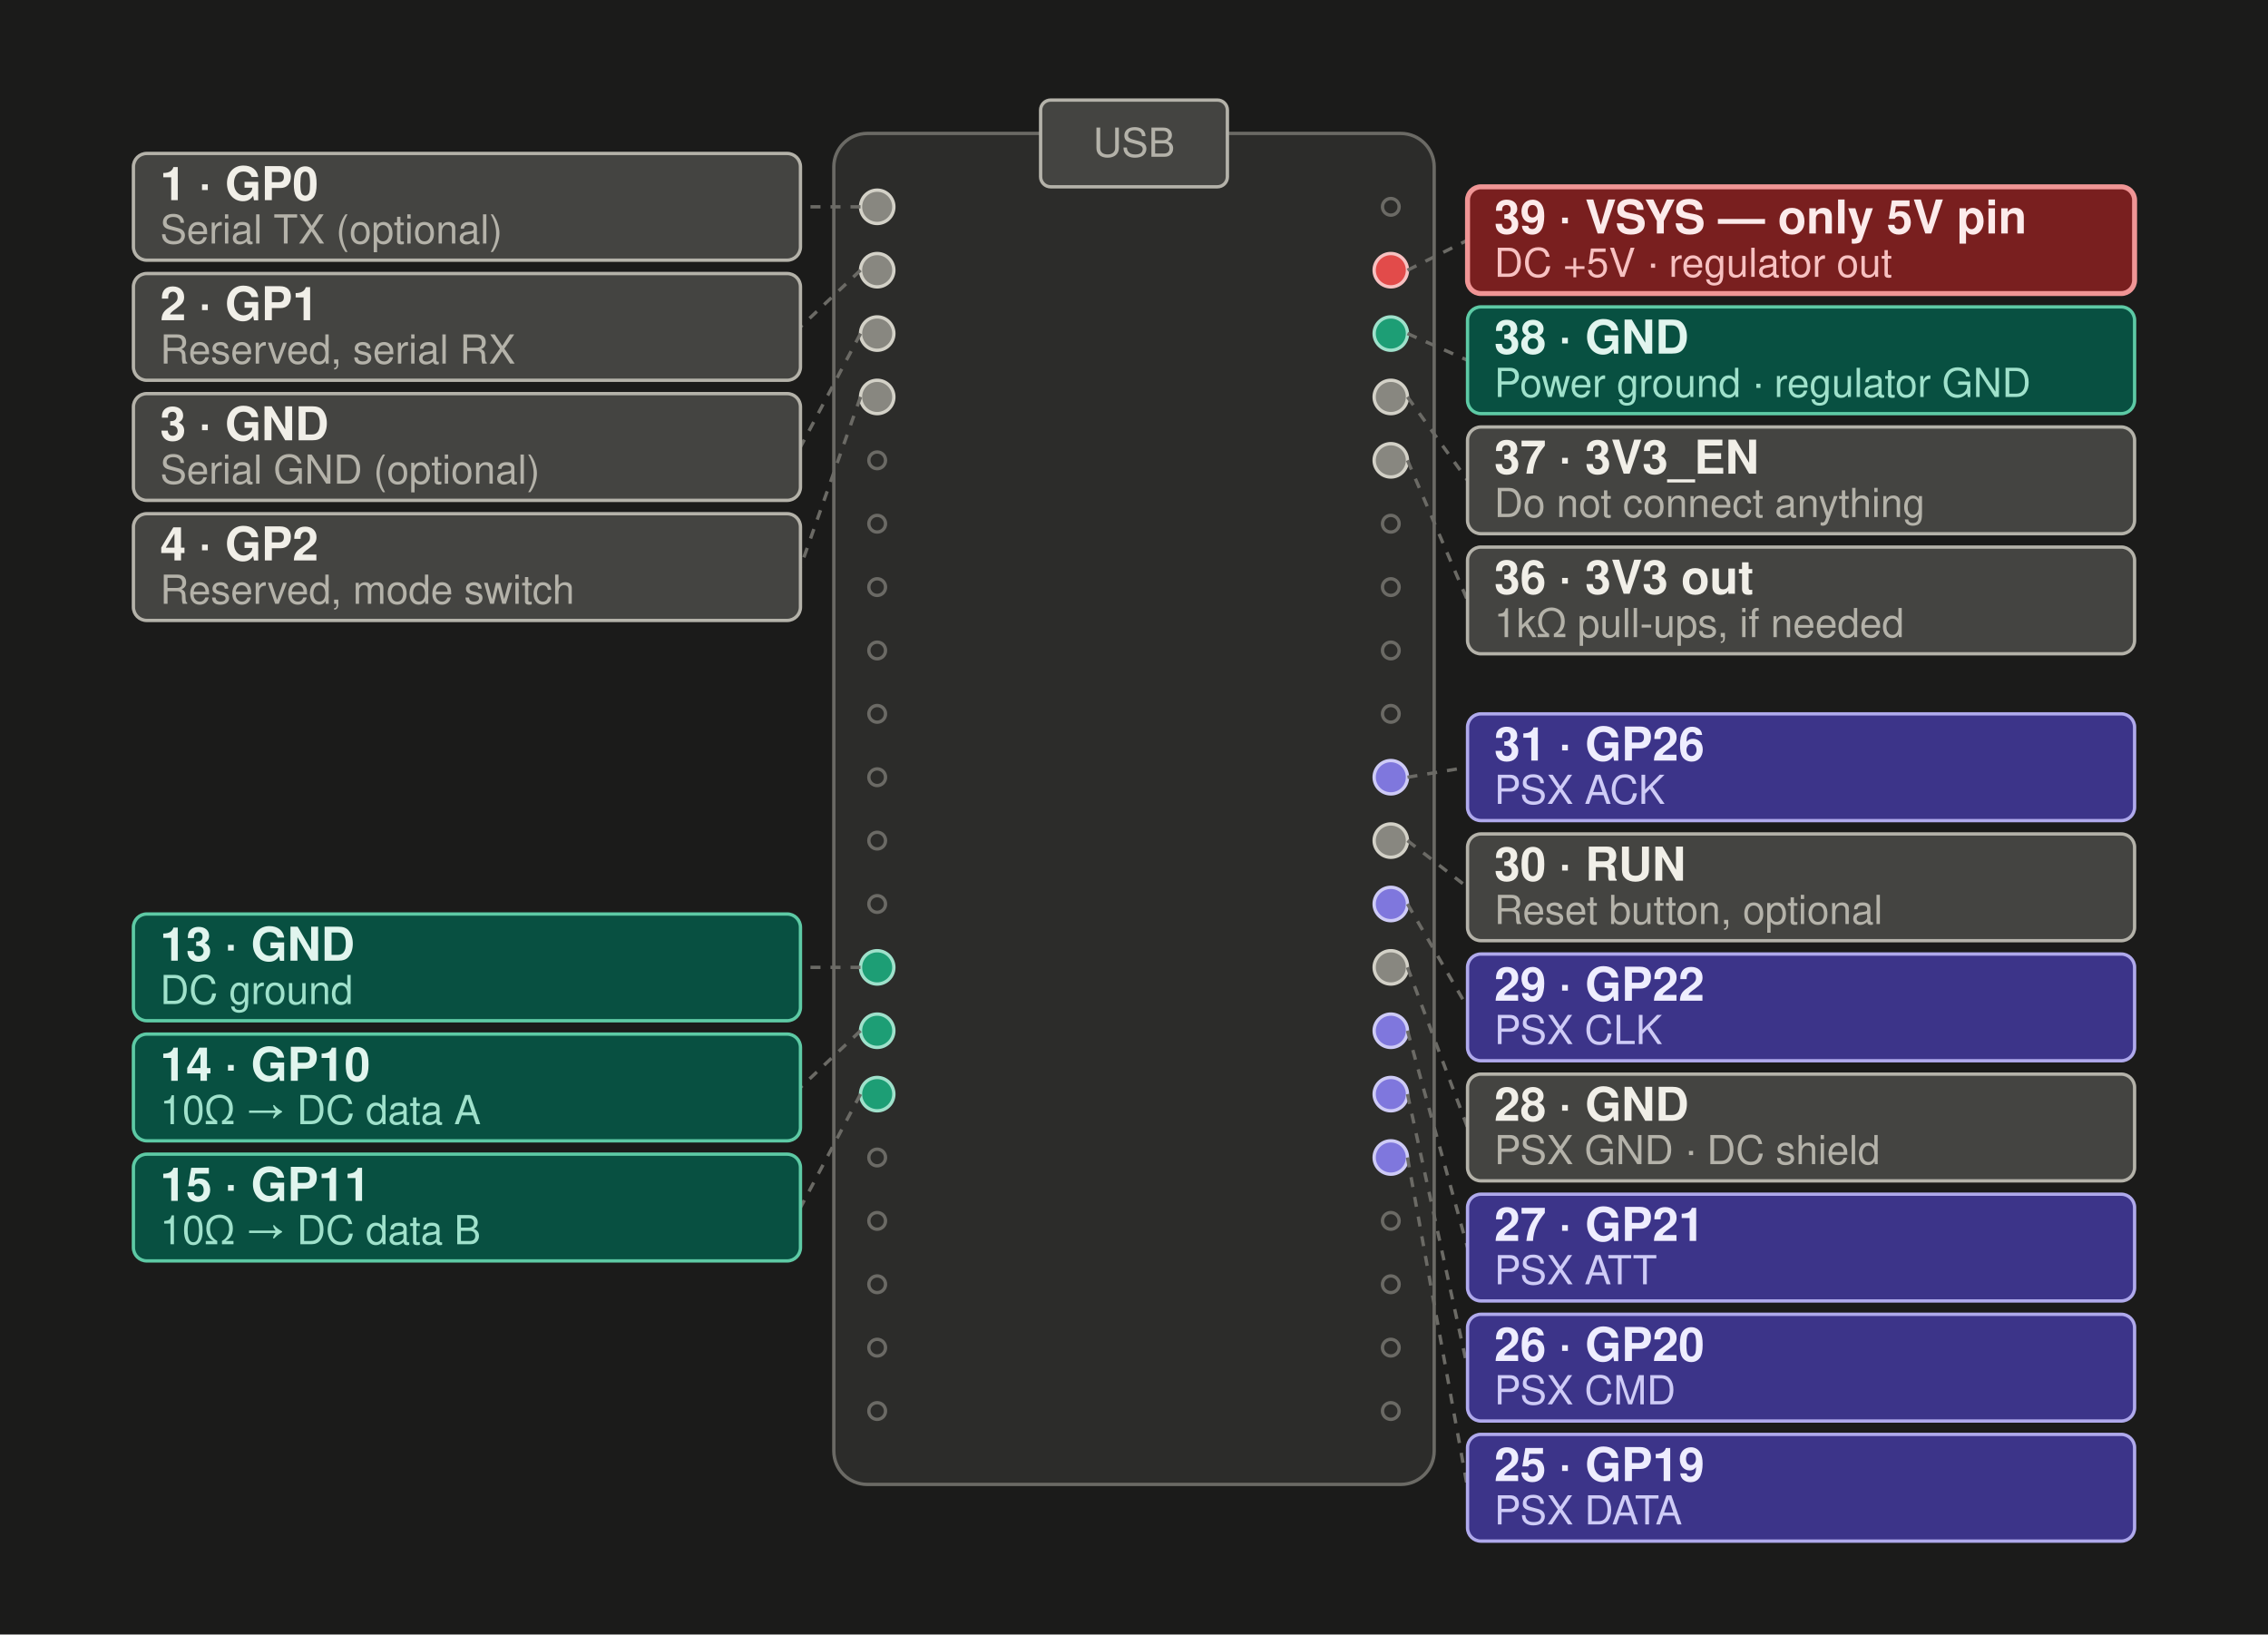
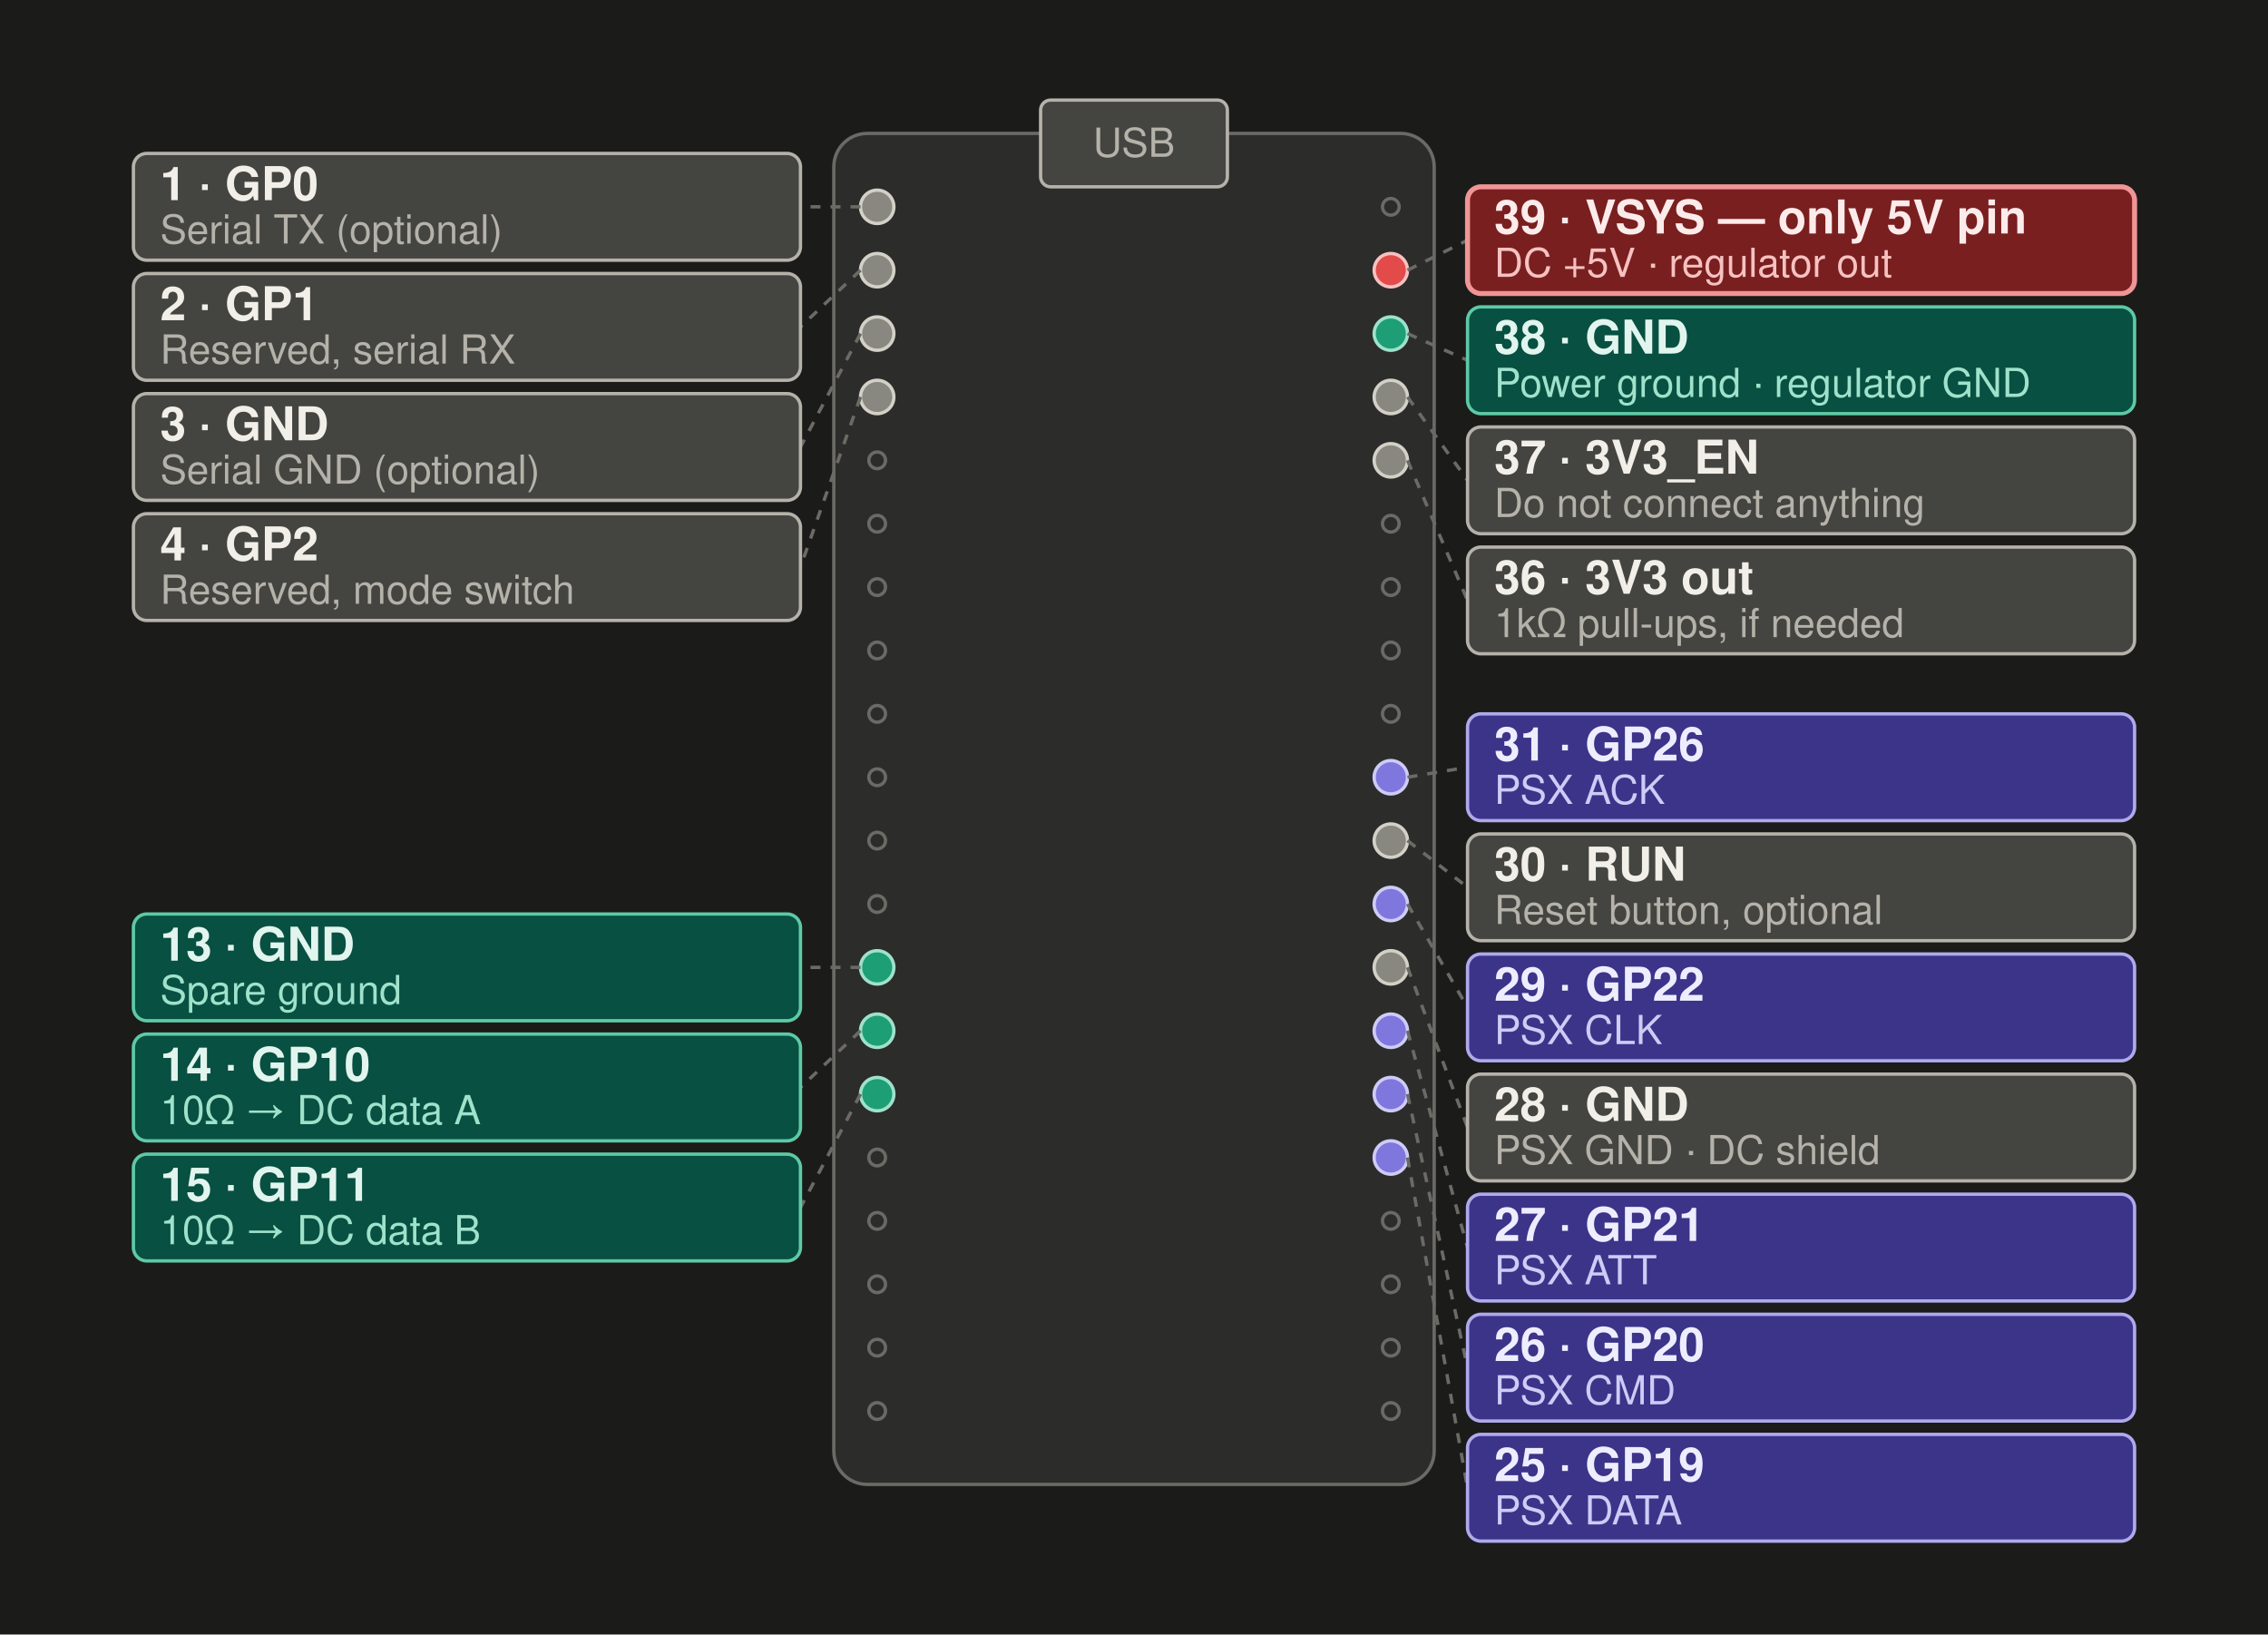
<svg xmlns="http://www.w3.org/2000/svg" width="680" height="490" viewBox="0 0 680 490" role="img">
  <style>
text { font-family: "Segoe UI", "Helvetica Neue", Helvetica, Arial, sans-serif; }
.th { font-size: 14px; font-weight: 600; }
.ts { font-size: 12px; font-weight: 400; }
.leader { stroke: #6b6a65; stroke-width: 1; stroke-dasharray: 3 3; fill: none; }
.gray  rect { fill: #444441; stroke: #B4B2A9; stroke-width: 1; }
.gray  .th  { fill: #F1EFE8; } .gray  .ts { fill: #B4B2A9; }
.teal  rect { fill: #085041; stroke: #5DCAA5; stroke-width: 1; }
.teal  .th  { fill: #E1F5EE; } .teal  .ts { fill: #9FE1CB; }
.purple rect { fill: #3C3489; stroke: #AFA9EC; stroke-width: 1; }
.purple .th { fill: #EEEDFE; } .purple .ts { fill: #CECBF6; }
.red   rect { fill: #791F1F; stroke: #F09595; stroke-width: 1.5; }
.red   .th  { fill: #FCEBEB; } .red   .ts { fill: #F7C1C1; }
.pin-gray   { fill: #888780; stroke: #D3D1C7; stroke-width: 1; }
.pin-teal   { fill: #1D9E75; stroke: #9FE1CB; stroke-width: 1; }
.pin-purple { fill: #7F77DD; stroke: #CECBF6; stroke-width: 1; }
.pin-red    { fill: #E24B4A; stroke: #F7C1C1; stroke-width: 1; }
.pin-unused { fill: #2C2C2A; stroke: #6b6a65; stroke-width: 1; }
</style>
  <rect x="0" y="0" width="680" height="490" fill="#1b1b1a" />
  <rect x="250" y="40" width="180" height="405" rx="10" fill="#2C2C2A" stroke="#6b6a65" stroke-width="1" />
  <g class="gray">
    <rect x="312" y="30" width="56" height="26" rx="3" />
    <text class="ts" x="340" y="47" text-anchor="middle">USB</text>
  </g>
  <g class="pin-unused">
    <circle cx="263" cy="138" r="2.5" />
    <circle cx="263" cy="157" r="2.5" />
    <circle cx="263" cy="176" r="2.5" />
    <circle cx="263" cy="195" r="2.5" />
    <circle cx="263" cy="214" r="2.5" />
    <circle cx="263" cy="233" r="2.5" />
    <circle cx="263" cy="252" r="2.5" />
    <circle cx="263" cy="271" r="2.5" />
    <circle cx="263" cy="347" r="2.5" />
    <circle cx="263" cy="366" r="2.5" />
    <circle cx="263" cy="385" r="2.5" />
    <circle cx="263" cy="404" r="2.5" />
    <circle cx="263" cy="423" r="2.5" />
    <circle cx="417" cy="62" r="2.5" />
    <circle cx="417" cy="157" r="2.5" />
    <circle cx="417" cy="176" r="2.5" />
    <circle cx="417" cy="195" r="2.5" />
    <circle cx="417" cy="214" r="2.5" />
    <circle cx="417" cy="366" r="2.5" />
    <circle cx="417" cy="385" r="2.5" />
    <circle cx="417" cy="404" r="2.5" />
    <circle cx="417" cy="423" r="2.5" />
  </g>
  <g class="pin-gray">
    <circle cx="263" cy="62" r="5" />
    <circle cx="263" cy="81" r="5" />
    <circle cx="263" cy="100" r="5" />
    <circle cx="263" cy="119" r="5" />
    <circle cx="417" cy="119" r="5" />
    <circle cx="417" cy="138" r="5" />
    <circle cx="417" cy="252" r="5" />
    <circle cx="417" cy="290" r="5" />
  </g>
  <g class="pin-teal">
    <circle cx="263" cy="290" r="5" />
    <circle cx="263" cy="309" r="5" />
    <circle cx="263" cy="328" r="5" />
    <circle cx="417" cy="100" r="5" />
  </g>
  <g class="pin-red">
    <circle cx="417" cy="81" r="5" />
  </g>
  <g class="pin-purple">
    <circle cx="417" cy="233" r="5" />
    <circle cx="417" cy="271" r="5" />
    <circle cx="417" cy="309" r="5" />
    <circle cx="417" cy="328" r="5" />
    <circle cx="417" cy="347" r="5" />
  </g>
  <g class="leader">
    <line x1="258" y1="62" x2="240" y2="62" />
    <line x1="258" y1="81" x2="240" y2="98" />
    <line x1="258" y1="100" x2="240" y2="134" />
    <line x1="258" y1="119" x2="240" y2="170" />
    <line x1="258" y1="290" x2="240" y2="290" />
    <line x1="258" y1="309" x2="240" y2="326" />
    <line x1="258" y1="328" x2="240" y2="362" />
    <line x1="422" y1="81" x2="440" y2="72" />
    <line x1="422" y1="100" x2="440" y2="108" />
    <line x1="422" y1="119" x2="440" y2="144" />
    <line x1="422" y1="138" x2="440" y2="180" />
    <line x1="422" y1="233" x2="440" y2="230" />
    <line x1="422" y1="252" x2="440" y2="266" />
    <line x1="422" y1="271" x2="440" y2="302" />
    <line x1="422" y1="290" x2="440" y2="338" />
    <line x1="422" y1="309" x2="440" y2="374" />
    <line x1="422" y1="328" x2="440" y2="410" />
    <line x1="422" y1="347" x2="440" y2="446" />
  </g>
  <g class="gray">
    <rect x="40" y="46" width="200" height="32" rx="4" />
    <text class="th" x="48" y="60">1 · GP0</text>
    <text class="ts" x="48" y="73">Serial TX (optional)</text>
  </g>
  <g class="gray">
    <rect x="40" y="82" width="200" height="32" rx="4" />
    <text class="th" x="48" y="96">2 · GP1</text>
    <text class="ts" x="48" y="109">Reserved, serial RX</text>
  </g>
  <g class="gray">
    <rect x="40" y="118" width="200" height="32" rx="4" />
    <text class="th" x="48" y="132">3 · GND</text>
    <text class="ts" x="48" y="145">Serial GND (optional)</text>
  </g>
  <g class="gray">
    <rect x="40" y="154" width="200" height="32" rx="4" />
    <text class="th" x="48" y="168">4 · GP2</text>
    <text class="ts" x="48" y="181">Reserved, mode switch</text>
  </g>
  <g class="teal">
    <rect x="40" y="274" width="200" height="32" rx="4" />
    <text class="th" x="48" y="288">13 · GND</text>
-     <text class="ts" x="48" y="301">DC ground</text>
+     <text class="ts" x="48" y="301">Spare ground</text>
  </g>
  <g class="teal">
    <rect x="40" y="310" width="200" height="32" rx="4" />
    <text class="th" x="48" y="324">14 · GP10</text>
    <text class="ts" x="48" y="337">10Ω → DC data A</text>
  </g>
  <g class="teal">
    <rect x="40" y="346" width="200" height="32" rx="4" />
    <text class="th" x="48" y="360">15 · GP11</text>
    <text class="ts" x="48" y="373">10Ω → DC data B</text>
  </g>
  <g class="red">
    <rect x="440" y="56" width="200" height="32" rx="4" />
    <text class="th" x="448" y="70">39 · VSYS — only 5V pin</text>
    <text class="ts" x="448" y="83">DC +5V · regulator out</text>
  </g>
  <g class="teal">
    <rect x="440" y="92" width="200" height="32" rx="4" />
    <text class="th" x="448" y="106">38 · GND</text>
    <text class="ts" x="448" y="119">Power ground · regulator GND</text>
  </g>
  <g class="gray">
    <rect x="440" y="128" width="200" height="32" rx="4" />
    <text class="th" x="448" y="142">37 · 3V3_EN</text>
    <text class="ts" x="448" y="155">Do not connect anything</text>
  </g>
  <g class="gray">
    <rect x="440" y="164" width="200" height="32" rx="4" />
    <text class="th" x="448" y="178">36 · 3V3 out</text>
    <text class="ts" x="448" y="191">1kΩ pull-ups, if needed</text>
  </g>
  <g class="purple">
    <rect x="440" y="214" width="200" height="32" rx="4" />
    <text class="th" x="448" y="228">31 · GP26</text>
    <text class="ts" x="448" y="241">PSX ACK</text>
  </g>
  <g class="gray">
    <rect x="440" y="250" width="200" height="32" rx="4" />
    <text class="th" x="448" y="264">30 · RUN</text>
    <text class="ts" x="448" y="277">Reset button, optional</text>
  </g>
  <g class="purple">
    <rect x="440" y="286" width="200" height="32" rx="4" />
    <text class="th" x="448" y="300">29 · GP22</text>
    <text class="ts" x="448" y="313">PSX CLK</text>
  </g>
  <g class="gray">
    <rect x="440" y="322" width="200" height="32" rx="4" />
    <text class="th" x="448" y="336">28 · GND</text>
    <text class="ts" x="448" y="349">PSX GND · DC shield</text>
  </g>
  <g class="purple">
    <rect x="440" y="358" width="200" height="32" rx="4" />
    <text class="th" x="448" y="372">27 · GP21</text>
    <text class="ts" x="448" y="385">PSX ATT</text>
  </g>
  <g class="purple">
    <rect x="440" y="394" width="200" height="32" rx="4" />
    <text class="th" x="448" y="408">26 · GP20</text>
    <text class="ts" x="448" y="421">PSX CMD</text>
  </g>
  <g class="purple">
    <rect x="440" y="430" width="200" height="32" rx="4" />
    <text class="th" x="448" y="444">25 · GP19</text>
    <text class="ts" x="448" y="457">PSX DATA</text>
  </g>
</svg>
